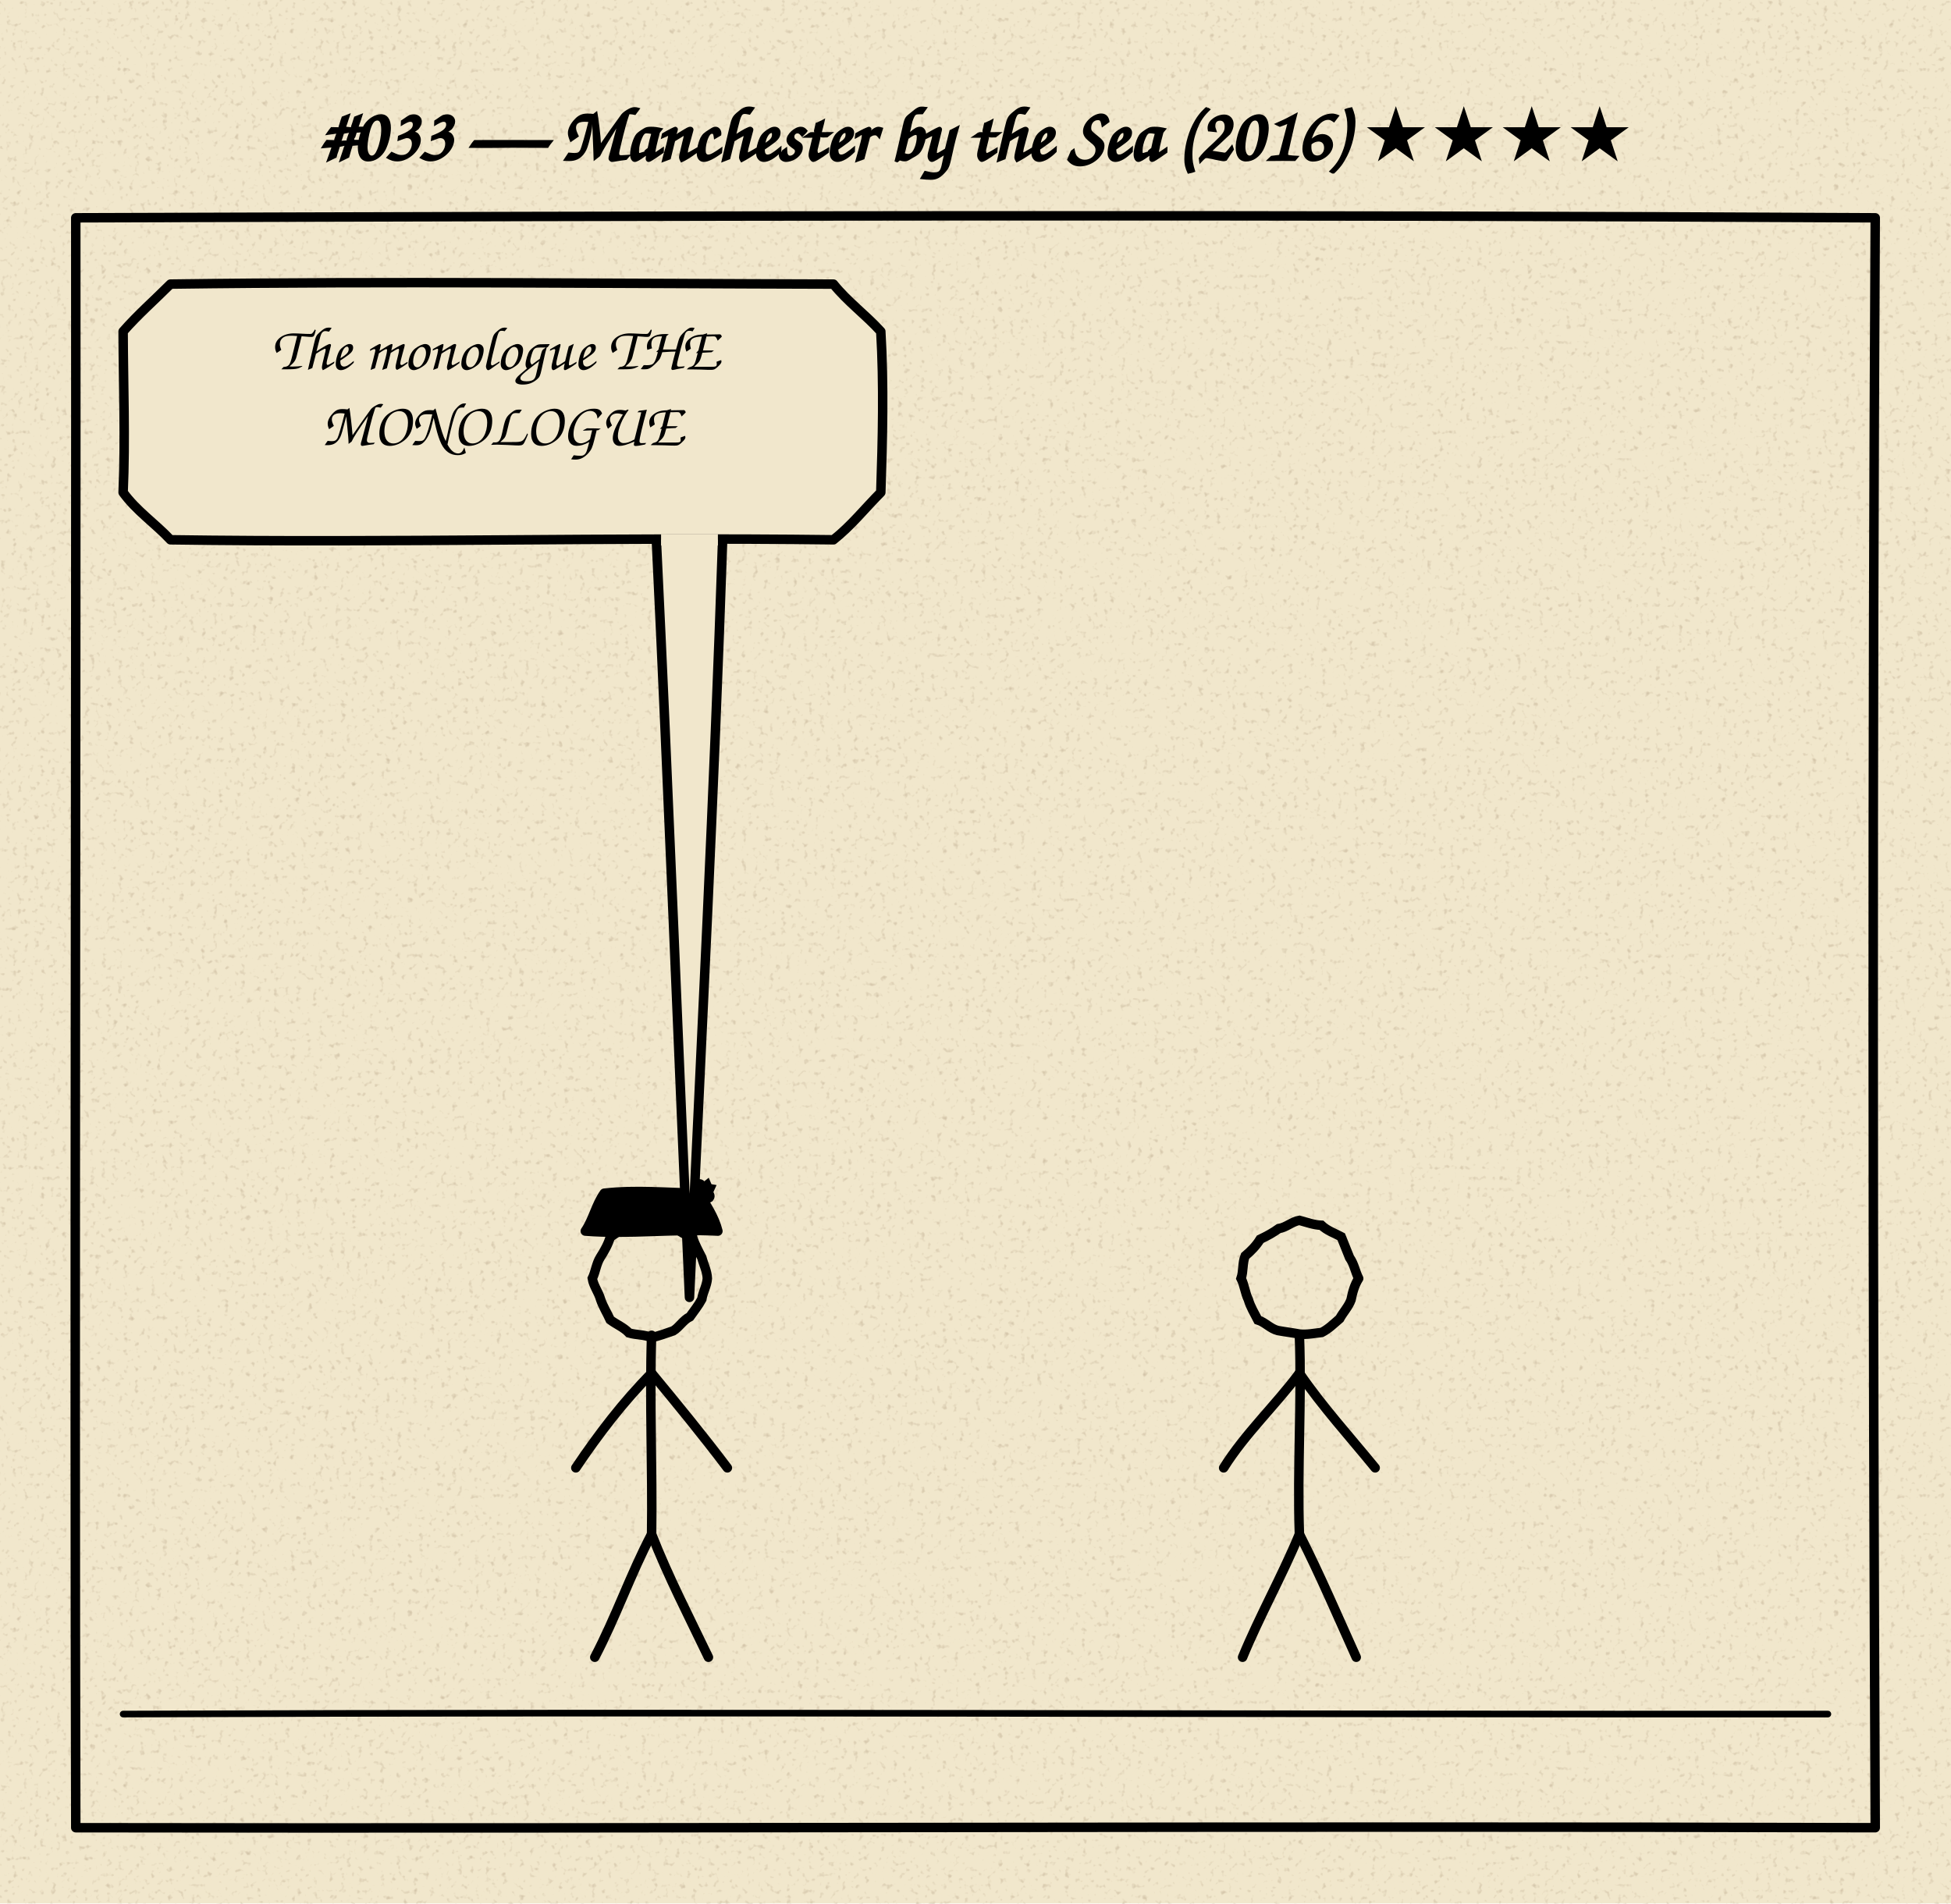
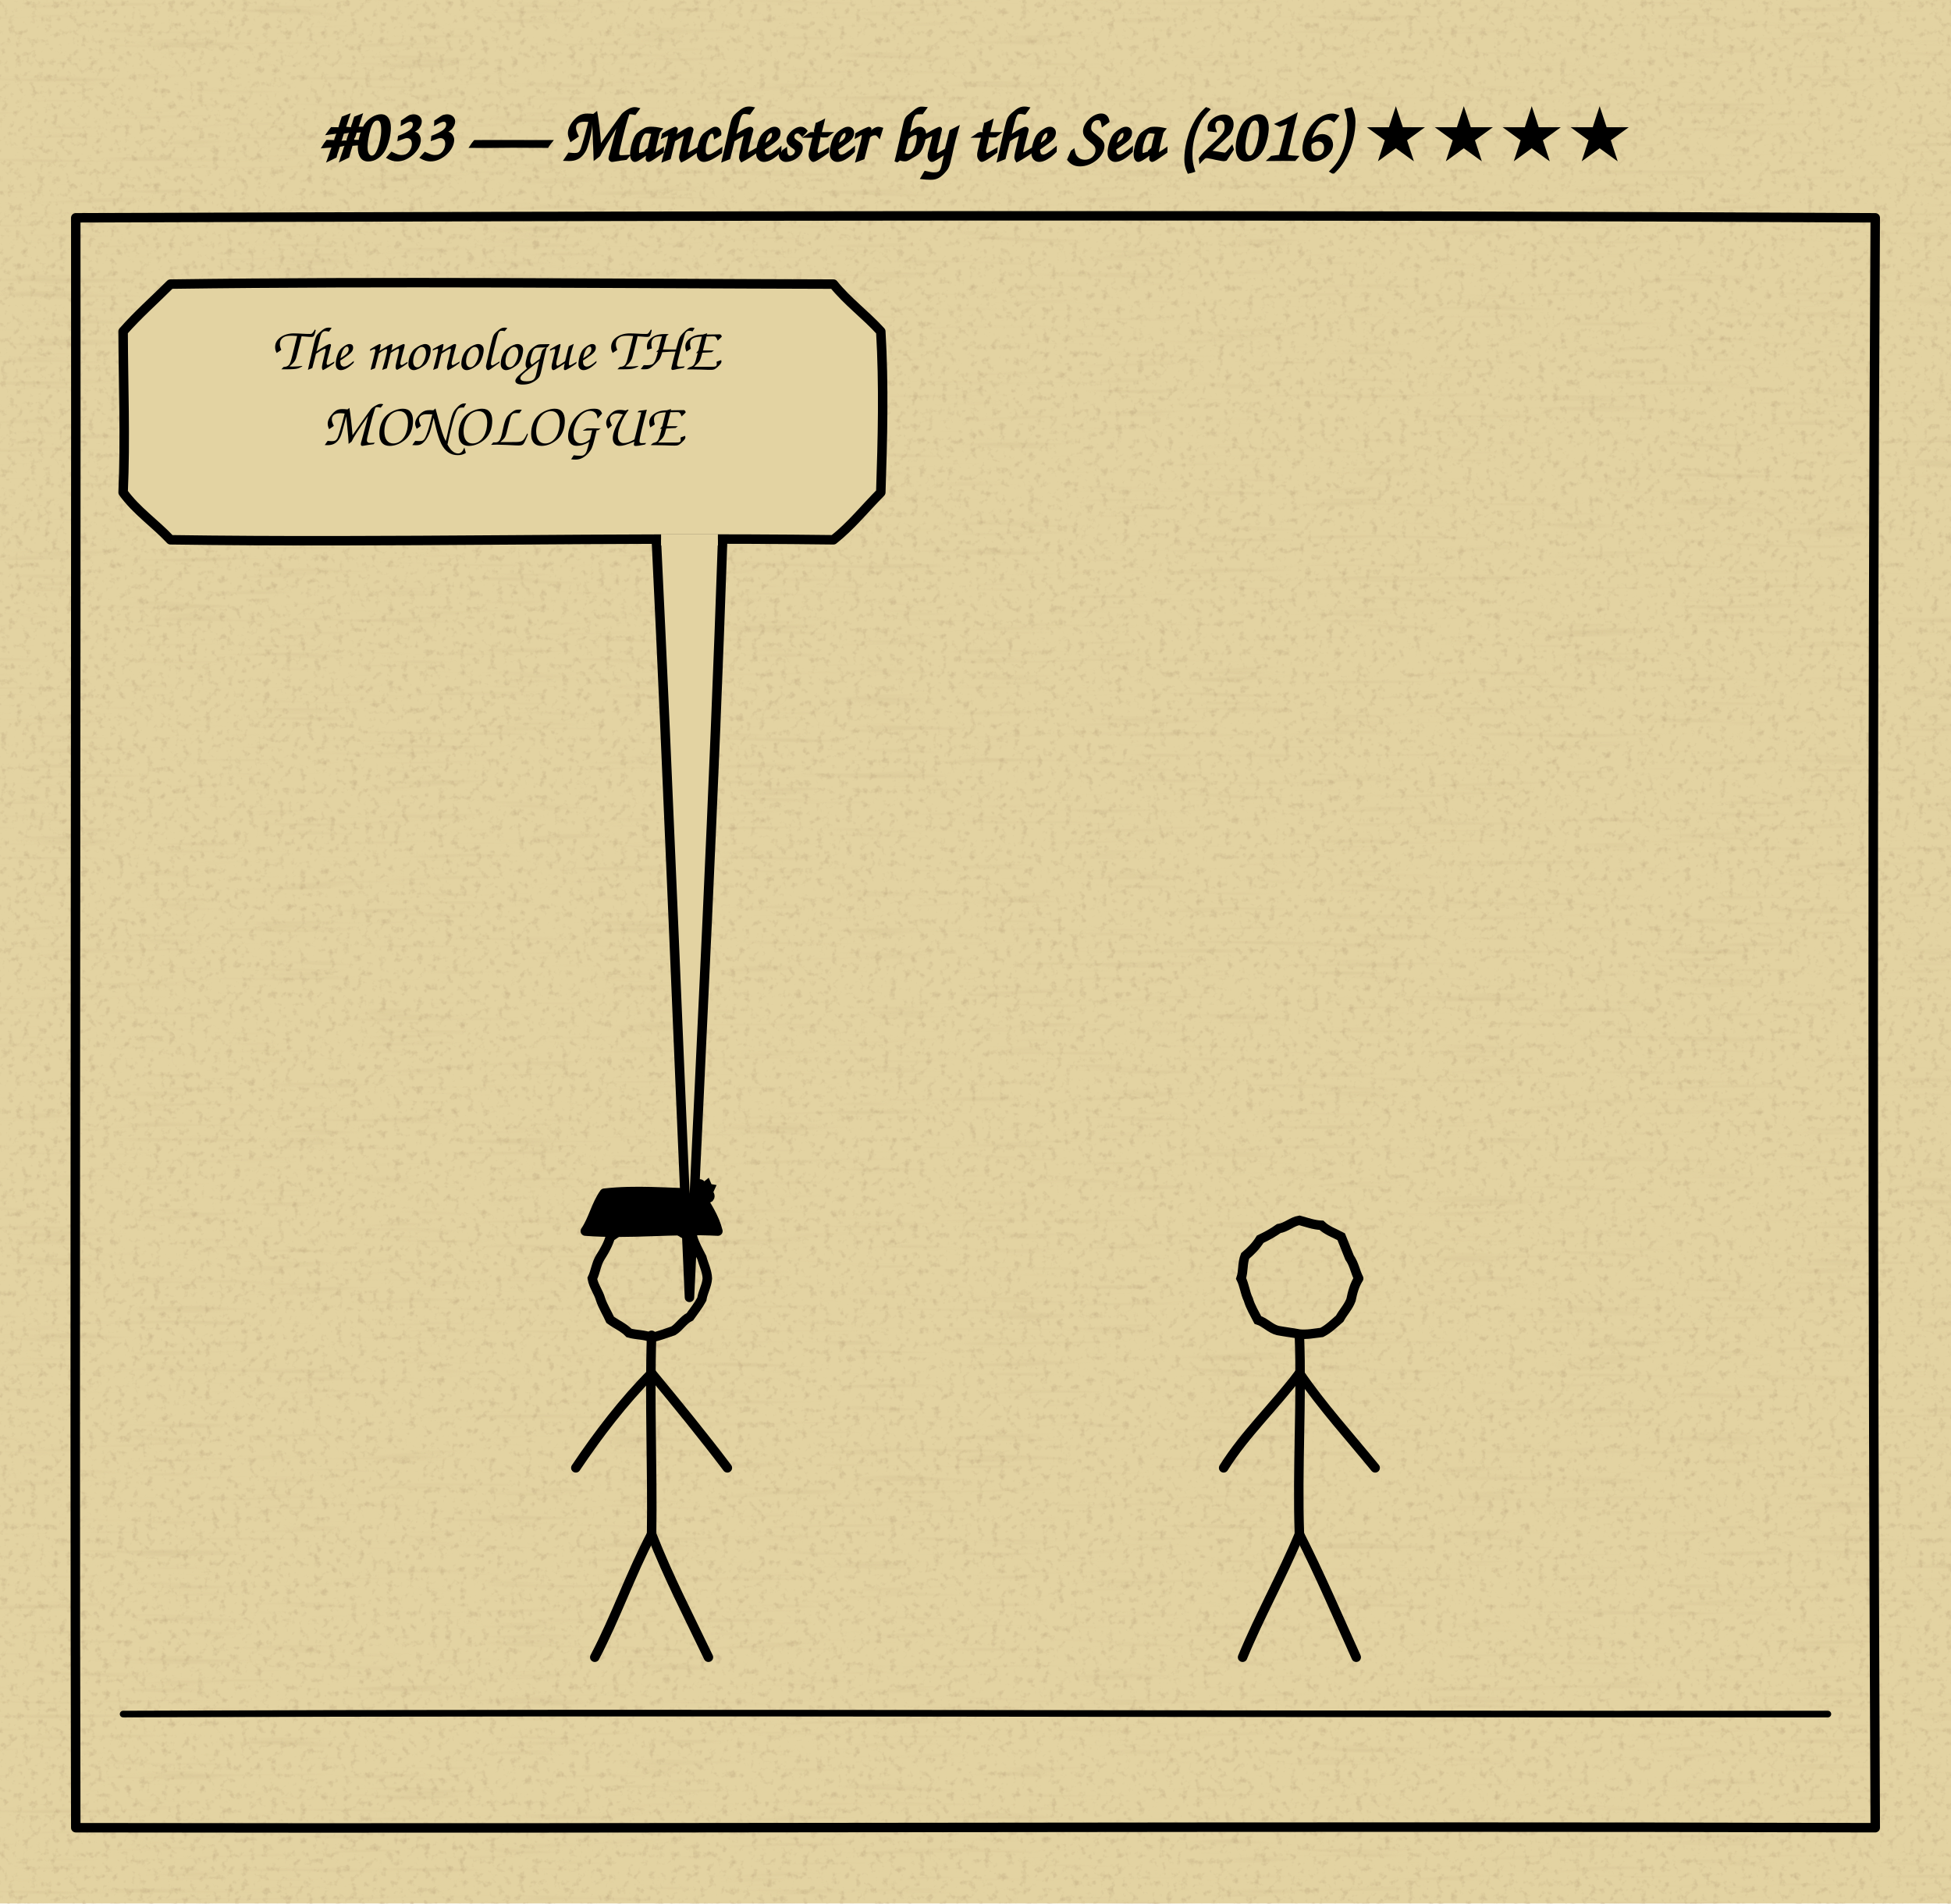
<svg xmlns="http://www.w3.org/2000/svg" viewBox="0 0 412 402" width="412" height="402" role="img" aria-label="#033 — Manchester by the Sea (2016)">
  <defs>
+     <filter id="fibers" x="0%" y="0%" width="100%" height="100%">
+       <feTurbulence type="fractalNoise" baseFrequency="0.04 0.7" numOctaves="2" stitchTiles="stitch" seed="1" />
+       <feColorMatrix values="0 0 0 0 0.38  0 0 0 0 0.26  0 0 0 0 0.13  0 0 0 -0.7 0.28" />
+     </filter>
    <filter id="grain" x="0%" y="0%" width="100%" height="100%">
-       <feTurbulence type="fractalNoise" baseFrequency="0.85" numOctaves="2" stitchTiles="stitch" seed="7" />
-       <feColorMatrix values="0 0 0 0 0.32  0 0 0 0 0.22  0 0 0 0 0.13  0 0 0 -1.4 0.55" />
+       <feTurbulence type="fractalNoise" baseFrequency="0.65" numOctaves="3" stitchTiles="stitch" seed="7" />
+       <feColorMatrix values="0 0 0 0 0.42  0 0 0 0 0.30  0 0 0 0 0.16  0 0 0 -1.1 0.5" />
    </filter>
  </defs>
-   <rect width="100%" height="100%" fill="#f1e7cc" />
-   <rect width="100%" height="100%" filter="url(#grain)" opacity="0.75" />
+   <rect width="100%" height="100%" fill="#e3d3a2" />
+   <rect width="100%" height="100%" filter="url(#fibers)" opacity="0.55" />
+   <rect width="100%" height="100%" filter="url(#grain)" opacity="0.85" />
  <text x="206.0" y="34" text-anchor="middle" font-family="Comic Neue, Comic Sans MS, cursive" font-size="16" font-weight="700" fill="black">#033 — Manchester by the Sea (2016) ★★★★</text>
  <g class="panel">
    <path d="M 16.00 46.00 C 142.67 45.58, 269.33 45.30, 396.00 46.00 C 395.38 159.33, 395.48 272.67, 396.00 386.00 C 269.33 385.62, 142.67 386.22, 16.00 386.00 C 15.71 272.67, 16.09 159.33, 16.00 46.00" fill="none" stroke="black" stroke-width="2.0" stroke-linecap="round" stroke-linejoin="round" />
    <path d="M 26.00 362.00 C 146.00 361.51, 266.00 362.08, 386.00 362.00" fill="none" stroke="black" stroke-width="1.4" stroke-linecap="round" />
    <path d="M 149.37 270.00 C 149.27 271.54, 148.43 272.88, 148.20 274.39 C 147.49 275.71, 146.55 276.87, 145.69 278.09 C 144.27 278.78, 143.50 280.25, 142.18 281.06 C 140.67 281.60, 139.16 282.12, 137.60 282.51 C 136.09 281.82, 134.40 281.97, 132.83 281.51 C 131.70 280.31, 130.15 279.71, 128.86 278.74 C 128.21 277.30, 127.35 275.96, 126.84 274.46 C 126.42 272.90, 125.34 271.61, 125.08 270.00 C 125.78 268.56, 125.91 266.90, 126.78 265.52 C 127.63 264.18, 128.42 262.81, 128.87 261.27 C 130.19 260.33, 131.58 259.50, 132.81 258.43 C 134.41 258.28, 136.00 258.43, 137.60 258.47 C 139.15 258.33, 140.61 258.90, 142.12 259.09 C 143.42 259.97, 144.73 260.86, 146.24 261.36 C 146.76 262.84, 147.49 264.22, 148.21 265.61 C 148.59 267.07, 149.32 268.45, 149.37 270.00" fill="none" stroke="black" stroke-width="2.0" stroke-linecap="round" />
    <path d="M 123.60 260.00 C 132.93 260.73, 142.27 259.49, 151.60 260.00 C 150.87 257.03, 149.15 254.56, 147.60 252.00 C 140.93 251.90, 134.27 251.23, 127.60 252.00 C 125.85 254.46, 125.28 257.51, 123.60 260.00" fill="black" stroke="black" stroke-width="2.0" stroke-linecap="round" stroke-linejoin="round" />
    <path d="M 149.67 252.00 C 149.76 252.30, 150.07 252.56, 149.80 252.91 C 149.49 253.09, 149.19 253.26, 148.81 253.21 C 148.47 253.50, 148.54 253.90, 148.54 254.27 C 148.16 253.97, 147.89 254.26, 147.60 254.45 C 147.29 254.28, 146.87 254.23, 146.88 253.73 C 146.77 253.47, 146.32 253.69, 146.28 253.32 C 145.90 253.29, 145.61 252.98, 145.22 252.98 C 145.50 252.69, 145.56 252.26, 145.89 252.00 C 145.94 251.48, 145.75 251.13, 145.21 251.01 C 145.69 250.92, 145.67 250.51, 145.76 250.16 C 146.09 250.09, 146.42 250.01, 146.75 249.95 C 147.00 250.22, 147.27 250.38, 147.60 250.07 C 148.01 249.90, 148.02 250.34, 148.23 250.47 C 148.59 250.52, 148.95 250.59, 149.26 250.34 C 149.39 250.65, 149.53 250.97, 149.92 251.04 C 149.79 251.35, 149.43 251.60, 149.67 252.00" fill="black" stroke="black" stroke-width="2.0" stroke-linecap="round" />
    <path d="M 137.60 282.00 C 137.14 296.00, 137.81 310.00, 137.60 324.00" fill="none" stroke="black" stroke-width="2.0" stroke-linecap="round" />
    <path d="M 137.60 290.00 C 131.56 296.10, 126.38 302.89, 121.60 310.00" fill="none" stroke="black" stroke-width="2.0" stroke-linecap="round" />
    <path d="M 137.60 290.00 C 143.04 296.58, 148.45 303.18, 153.60 310.00" fill="none" stroke="black" stroke-width="2.0" stroke-linecap="round" />
    <path d="M 137.60 324.00 C 133.16 332.46, 130.05 341.54, 125.60 350.00" fill="none" stroke="black" stroke-width="2.0" stroke-linecap="round" />
    <path d="M 137.60 324.00 C 141.07 332.91, 145.48 341.39, 149.60 350.00" fill="none" stroke="black" stroke-width="2.0" stroke-linecap="round" />
    <path d="M 286.92 270.00 C 286.03 271.38, 285.62 272.93, 285.30 274.52 C 284.76 276.00, 283.64 277.13, 282.90 278.50 C 281.69 279.53, 280.57 280.67, 279.12 281.40 C 277.55 281.57, 276.00 281.92, 274.40 281.74 C 272.89 281.46, 271.36 281.28, 269.84 281.00 C 268.25 280.60, 267.17 279.26, 265.63 278.77 C 264.91 277.36, 264.06 276.01, 263.62 274.47 C 262.92 273.04, 262.80 271.42, 262.08 270.00 C 262.61 268.46, 262.33 266.78, 262.94 265.25 C 264.16 264.22, 265.28 263.09, 266.12 261.72 C 267.49 261.07, 268.81 260.35, 270.04 259.47 C 271.63 259.23, 272.82 257.99, 274.40 257.73 C 275.94 258.14, 277.44 258.71, 279.05 258.77 C 280.25 259.91, 281.80 260.42, 283.22 261.18 C 283.81 262.66, 284.40 264.13, 285.00 265.61 C 285.95 266.94, 286.19 268.57, 286.92 270.00" fill="none" stroke="black" stroke-width="2.0" stroke-linecap="round" />
    <path d="M 274.40 282.00 C 274.92 296.00, 273.92 310.00, 274.40 324.00" fill="none" stroke="black" stroke-width="2.0" stroke-linecap="round" />
    <path d="M 274.40 290.00 C 269.29 296.85, 262.97 302.72, 258.40 310.00" fill="none" stroke="black" stroke-width="2.0" stroke-linecap="round" />
    <path d="M 274.40 290.00 C 279.24 297.06, 285.00 303.38, 290.40 310.00" fill="none" stroke="black" stroke-width="2.0" stroke-linecap="round" />
    <path d="M 274.40 324.00 C 270.75 332.83, 266.04 341.17, 262.40 350.00" fill="none" stroke="black" stroke-width="2.0" stroke-linecap="round" />
    <path d="M 274.40 324.00 C 278.72 332.52, 282.47 341.30, 286.40 350.00" fill="none" stroke="black" stroke-width="2.0" stroke-linecap="round" />
-     <path d="M 36.00 60.00 C 82.67 59.37, 129.33 59.89, 176.00 60.00 C 178.97 63.70, 182.83 66.50, 186.00 70.00 C 186.67 81.33, 186.38 92.67, 186.00 104.00 C 182.68 107.34, 179.73 111.06, 176.00 114.00 C 129.33 113.42, 82.67 114.67, 36.00 114.00 C 32.78 110.55, 28.79 107.88, 26.00 104.00 C 26.50 92.67, 26.04 81.33, 26.00 70.00 C 29.11 66.45, 32.67 63.33, 36.00 60.00" fill="#f1e7cc" stroke="black" stroke-width="2.0" stroke-linecap="round" stroke-linejoin="round" />
-     <path d="M 138.60 114.00 C 141.19 167.32, 143.20 220.67, 145.60 274.00 C 148.10 220.67, 150.80 167.36, 152.60 114.00" fill="#f1e7cc" stroke="black" stroke-width="2.0" stroke-linecap="round" stroke-linejoin="round" />
-     <line x1="139.6" y1="114" x2="151.6" y2="114" stroke="#f1e7cc" stroke-width="2.4" />
+     <path d="M 36.00 60.00 C 82.67 59.37, 129.33 59.89, 176.00 60.00 C 178.97 63.70, 182.83 66.50, 186.00 70.00 C 186.67 81.33, 186.38 92.67, 186.00 104.00 C 182.68 107.34, 179.73 111.06, 176.00 114.00 C 129.33 113.42, 82.67 114.67, 36.00 114.00 C 32.78 110.55, 28.79 107.88, 26.00 104.00 C 26.50 92.67, 26.04 81.33, 26.00 70.00 C 29.11 66.45, 32.67 63.33, 36.00 60.00" fill="#e3d3a2" stroke="black" stroke-width="2.0" stroke-linecap="round" stroke-linejoin="round" />
+     <path d="M 138.60 114.00 C 141.19 167.32, 143.20 220.67, 145.60 274.00 C 148.10 220.67, 150.80 167.36, 152.60 114.00" fill="#e3d3a2" stroke="black" stroke-width="2.0" stroke-linecap="round" stroke-linejoin="round" />
+     <line x1="139.6" y1="114" x2="151.6" y2="114" stroke="#e3d3a2" stroke-width="2.4" />
    <text x="106.0" y="78.0" text-anchor="middle" font-family="Comic Neue, Comic Sans MS, cursive" font-size="13" fill="black">
      <tspan x="106.0" dy="0">The monologue THE</tspan>
      <tspan x="106.0" dy="16">MONOLOGUE</tspan>
    </text>
  </g>
</svg>
